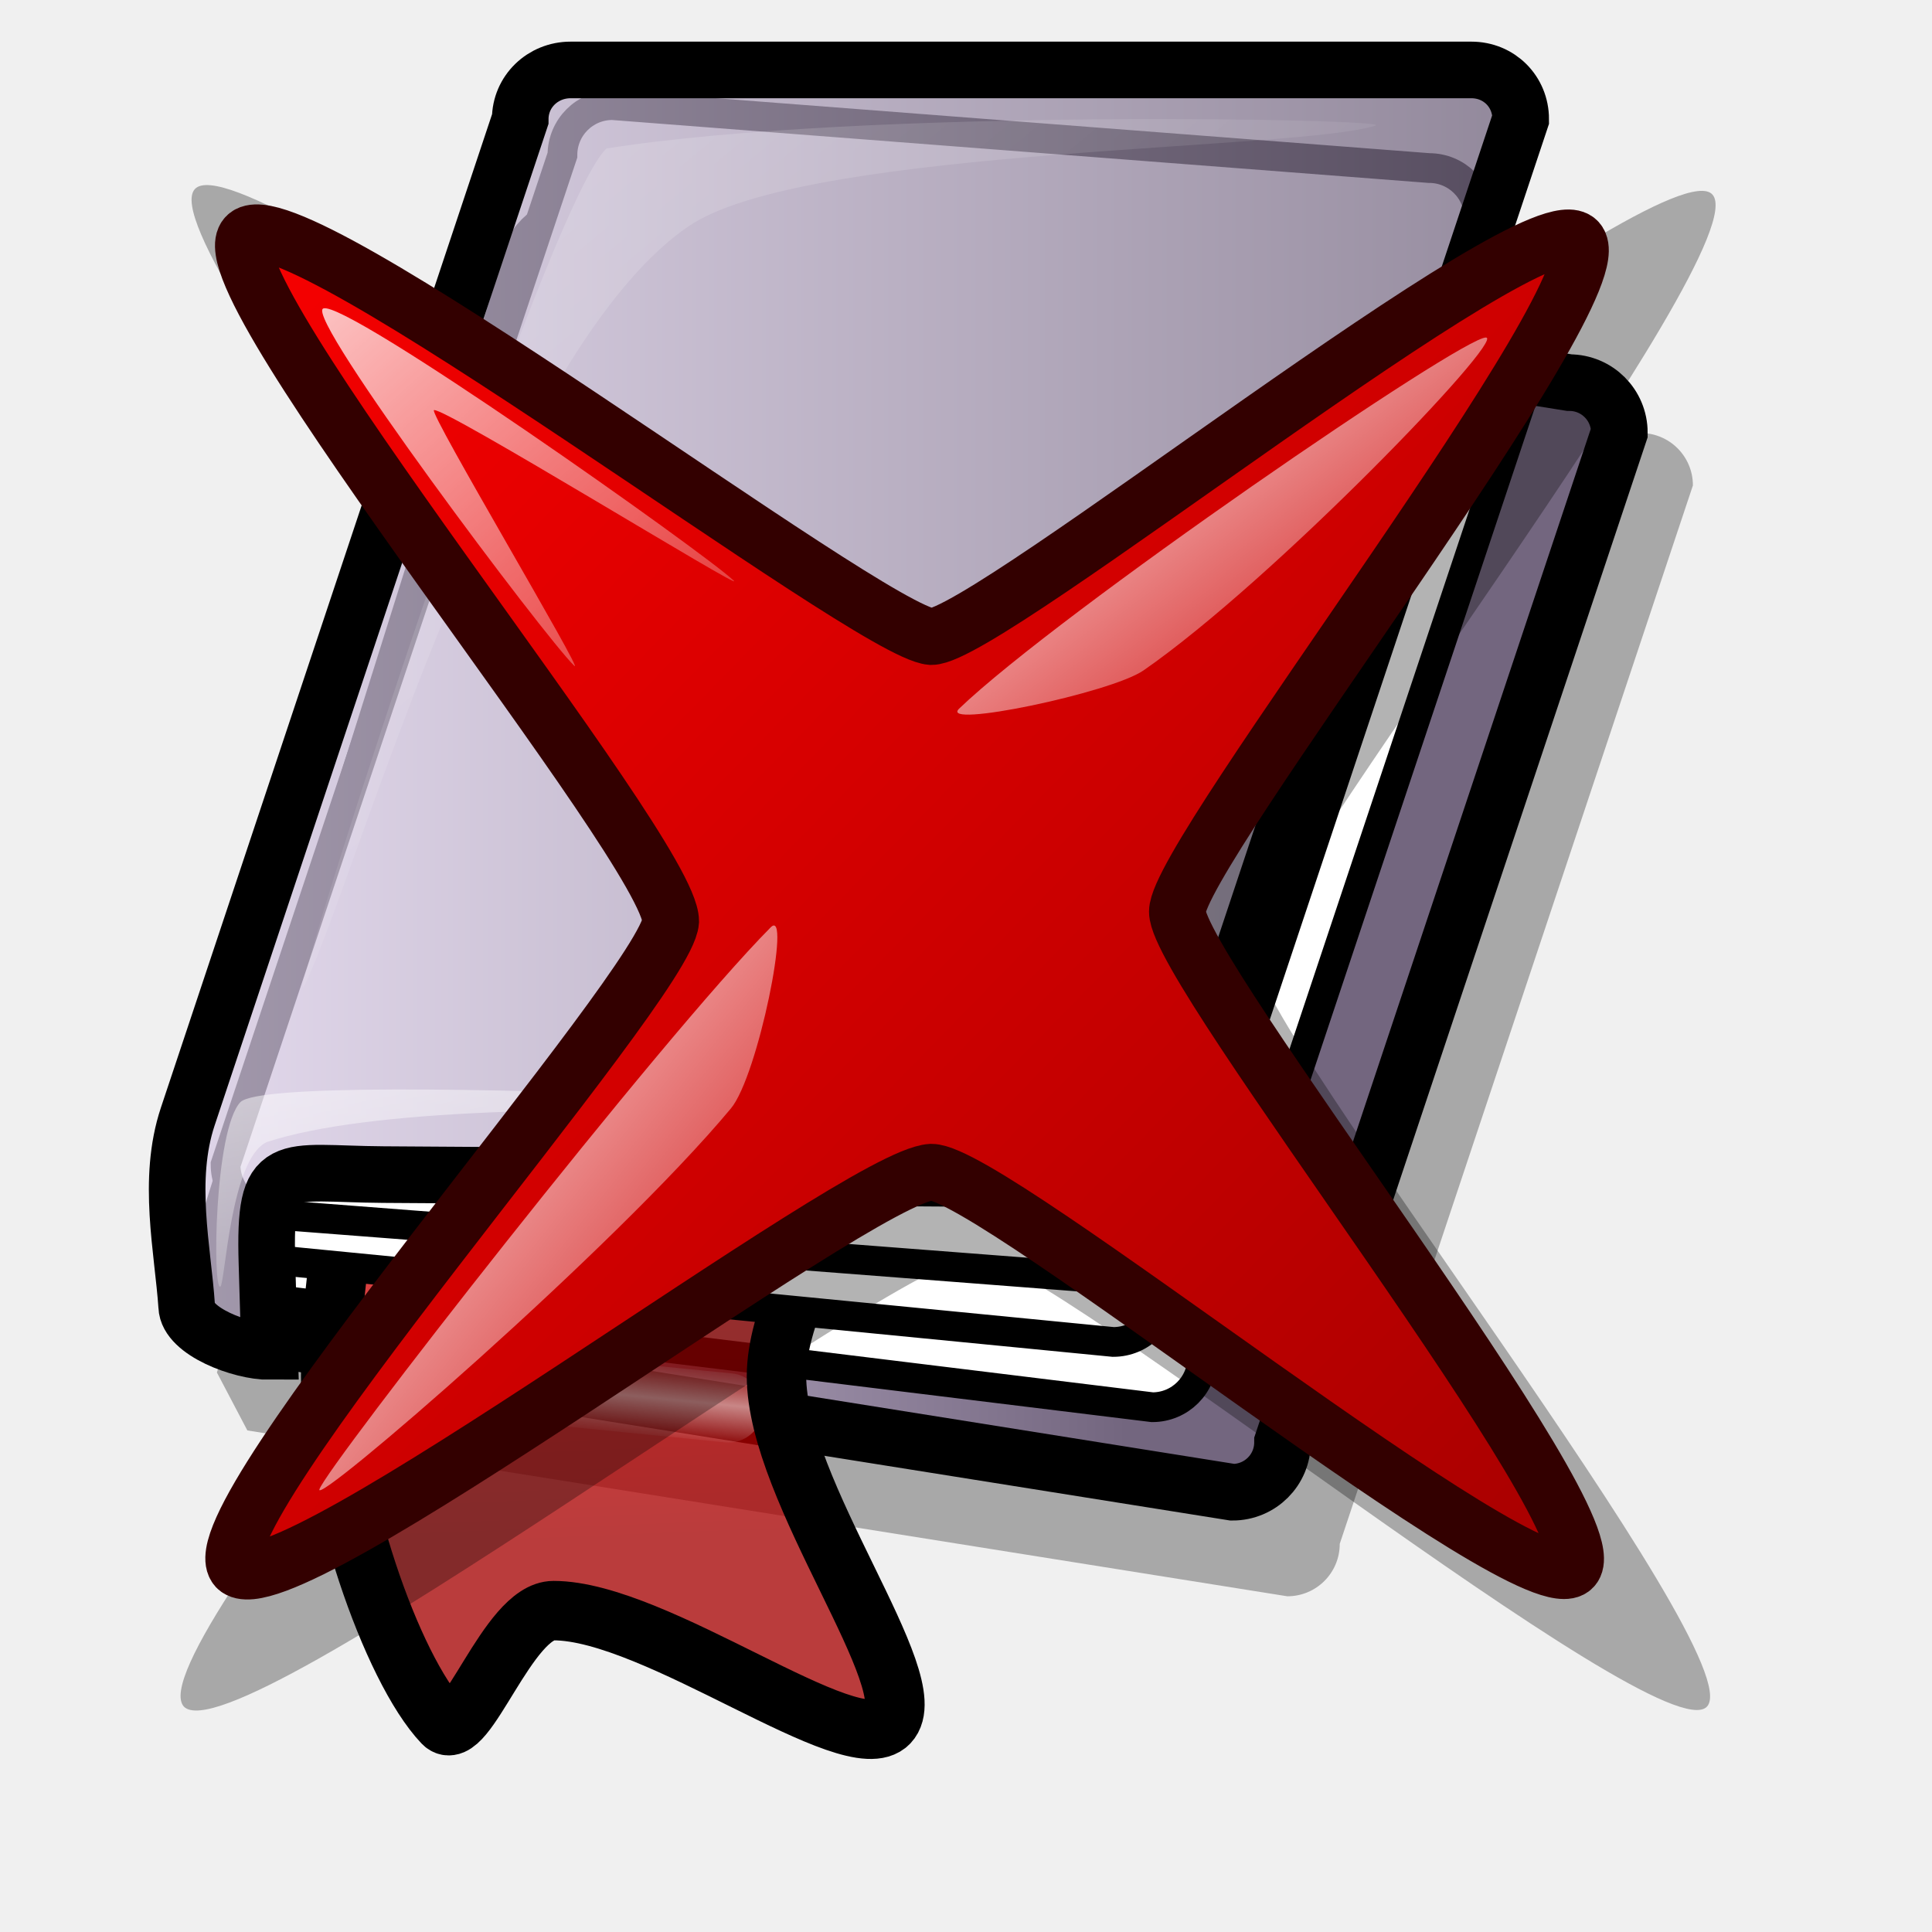
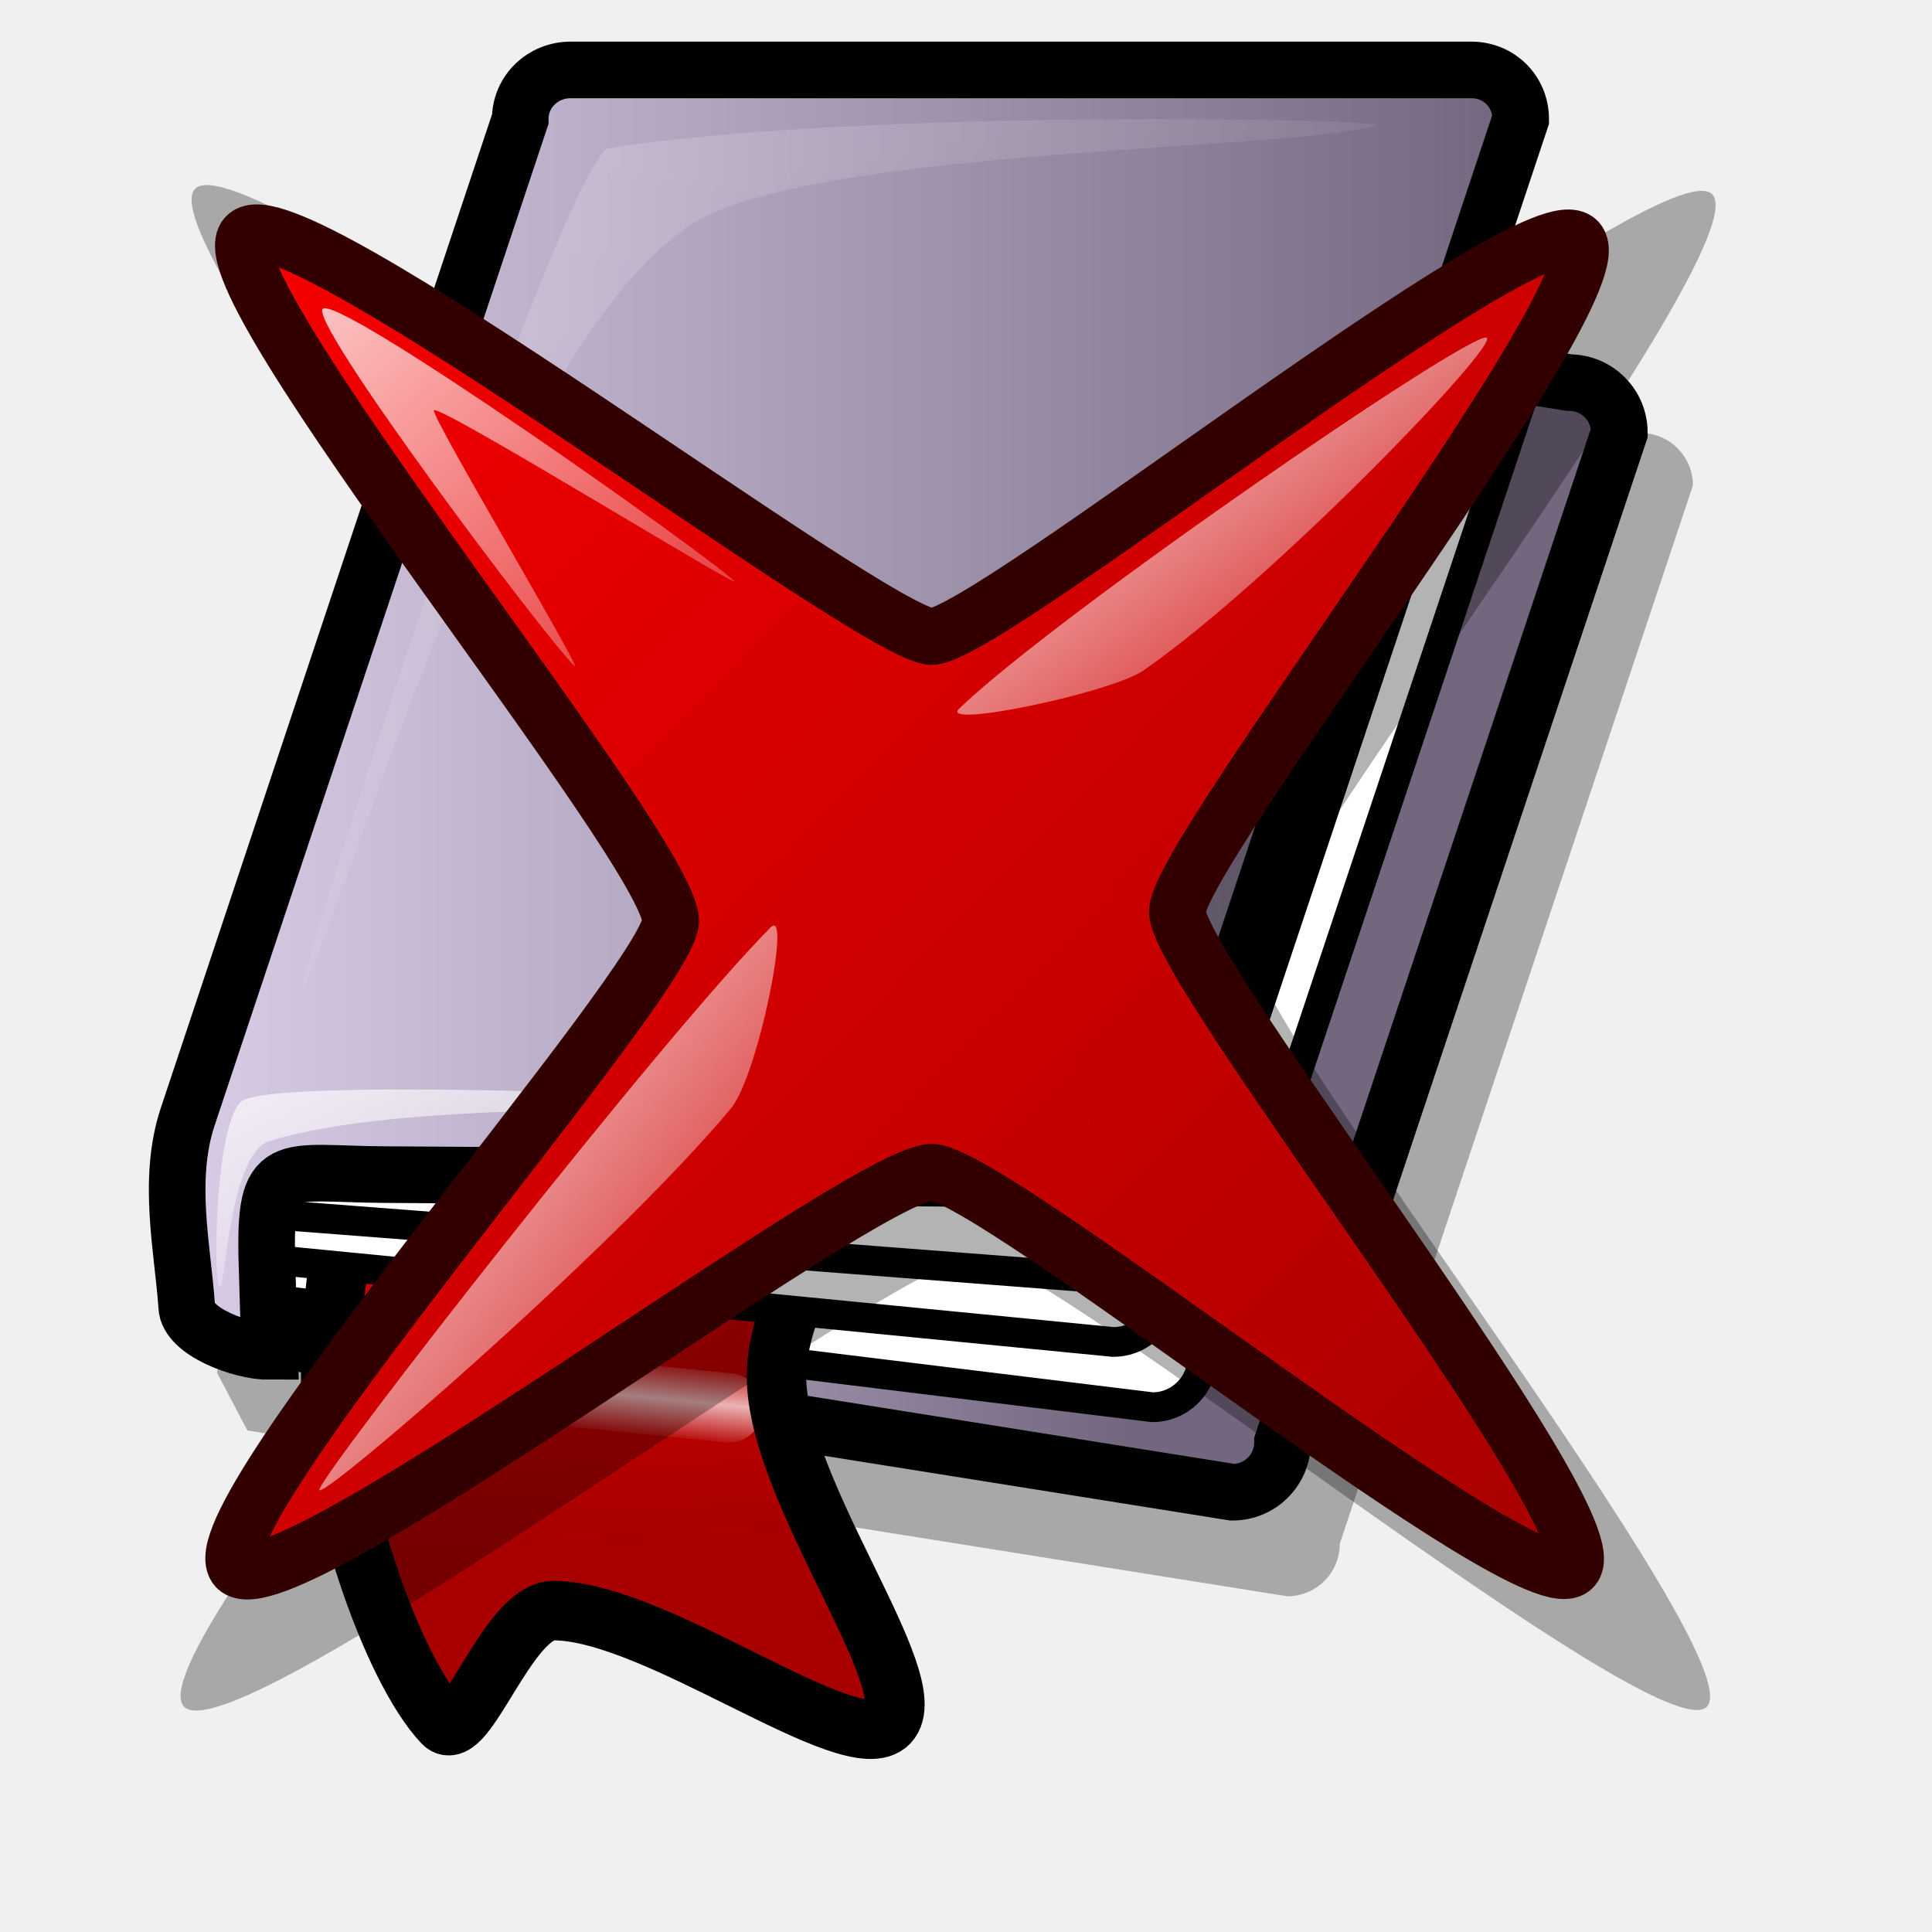
<svg xmlns="http://www.w3.org/2000/svg" xmlns:xlink="http://www.w3.org/1999/xlink" id="svg1" width="48pt" height="48pt">
  <defs id="defs3">
    <linearGradient xlink:href="#linearGradient584" id="linearGradient583" x1="-0.011" y1="0" x2="0.984" y2="0.969" />
    <linearGradient xlink:href="#linearGradient584" id="linearGradient599" x1="0.007" y1="0.016" x2="1.365" y2="1.32" />
    <linearGradient id="linearGradient584">
      <stop style="stop-color:#ffffff;stop-opacity:1;" offset="0" id="stop585" />
      <stop style="stop-color:#ffffff;stop-opacity:0;" offset="1" id="stop586" />
    </linearGradient>
    <linearGradient xlink:href="#linearGradient584" id="linearGradient600" x1="-0" y1="0.016" x2="1" y2="1.008" />
    <linearGradient id="linearGradient578">
      <stop style="stop-color:#f50000;stop-opacity:1;" offset="0" id="stop579" />
      <stop style="stop-color:#a90000;stop-opacity:1;" offset="1" id="stop580" />
    </linearGradient>
    <linearGradient xlink:href="#linearGradient578" id="linearGradient581" x1="0.015" y1="0.031" x2="0.992" y2="0.984" />
    <linearGradient id="linearGradient841">
      <stop style="stop-color:#ffffff;stop-opacity:1;" offset="0" id="stop842" />
      <stop style="stop-color:#ffffff;stop-opacity:0;" offset="1" id="stop843" />
    </linearGradient>
    <linearGradient id="linearGradient834">
      <stop style="stop-color:#d9cce6;stop-opacity:1;" offset="0" id="stop835" />
      <stop style="stop-color:#73667f;stop-opacity:1;" offset="1" id="stop836" />
    </linearGradient>
    <linearGradient id="linearGradient829">
      <stop style="stop-color:#f50000;stop-opacity:1;" offset="0" id="stop830" />
      <stop style="stop-color:#a80000;stop-opacity:1;" offset="1" id="stop831" />
    </linearGradient>
    <linearGradient xlink:href="#linearGradient829" id="linearGradient832" x1="0.512" y1="0.01" x2="0.535" y2="0.746" />
    <linearGradient xlink:href="#linearGradient834" id="linearGradient833" x1="7.8698983e-15" y1="0.5" x2="0.648" y2="0.497" />
    <linearGradient xlink:href="#linearGradient841" id="linearGradient840" x1="0.506" y1="0.465" x2="0.5" y2="-0.13" spreadMethod="reflect" />
    <radialGradient xlink:href="#linearGradient841" id="radialGradient844" cx="0.5" cy="0.5" r="0.5" fx="0.5" fy="0.5" />
    <linearGradient xlink:href="#linearGradient841" id="linearGradient849" x1="-0.359" y1="-0.582" x2="0.99" y2="0.97" />
    <linearGradient xlink:href="#linearGradient841" id="linearGradient854" x1="-0.331" y1="-0.326" x2="0.788" y2="0.767" />
    <linearGradient xlink:href="#linearGradient834" id="linearGradient922" x1="1.5043305e-17" y1="0.5" x2="1" y2="0.5" />
  </defs>
  <path style="fill:#000000;fill-rule:evenodd;stroke:none;stroke-width:1.771;fill-opacity:0.298;" d="M 19.893,8.849 C 18.93,8.849 18.155,9.624 18.155,10.586 L 7.185,45.465 L 8.194,47.385 L 42.644,52.879 C 43.606,52.879 44.381,52.104 44.381,51.141 L 56.08,16.08 C 56.08,15.118 55.305,14.343 54.342,14.343 L 19.893,8.849 z " id="path1026" />
  <path style="fill:url(#linearGradient833);fill-rule:evenodd;stroke:#000000;stroke-width:1.875;stroke-dasharray:none;" d="M 19.127,7.435 C 18.209,7.435 17.47,8.174 17.47,9.093 L 7.007,42.361 L 7.969,44.192 L 40.827,49.432 C 41.746,49.432 42.485,48.693 42.485,47.775 L 53.643,14.333 C 53.643,13.415 52.904,12.675 51.986,12.675 L 19.127,7.435 z " id="path866" />
  <path style="fill:#ffffff;fill-rule:evenodd;stroke:#000000;stroke-width:0.985;" d="M 20.729,6.356 C 19.811,6.356 19.072,7.095 19.072,8.013 L 7.914,41.455 C 7.914,42.373 8.653,43.112 9.571,43.112 L 38.173,46.616 C 39.091,46.616 39.83,45.876 39.83,44.958 L 50.988,11.516 C 50.988,10.598 50.249,9.859 49.331,9.859 L 20.729,6.356 z " id="path856" />
-   <path style="fill:url(#linearGradient832);fill-opacity:0.75;fill-rule:evenodd;stroke:#000000;stroke-width:1.875;stroke-linecap:square;stroke-dasharray:none;" d="M 14.675,34.102 C 11.903,35.824 10.954,41.76 10.954,45.589 C 10.954,49.417 12.957,55.268 14.675,57.075 C 15.418,57.856 16.82,53.354 18.338,53.354 C 21.743,53.354 28.232,58.35 29.444,57.075 C 30.693,55.761 25.722,49.417 25.722,45.589 C 25.722,41.76 31.1,35.824 29.444,34.102 C 27.418,31.996 18.066,31.996 14.675,34.102 z " id="path828" />
-   <rect style="fill:url(#linearGradient840);fill-opacity:0.75;fill-rule:evenodd;stroke-width:1pt;opacity:0.702;" id="rect846" width="14.768" height="2.297" x="15.035" y="42.855" ry="1.149" transform="matrix(0.99503,9.958006e-2,-9.958006e-2,0.99503,0,0)" />
-   <path style="fill:none;fill-opacity:0.75;fill-rule:evenodd;stroke:#000000;stroke-width:1.969;stroke-linecap:square;" d="M 14.675,34.102 C 11.903,35.824 10.954,41.76 10.954,45.589 C 10.954,49.417 12.957,55.268 14.675,57.075 C 15.418,57.856 16.82,53.354 18.338,53.354 C 21.743,53.354 28.232,58.35 29.444,57.075 C 30.693,55.761 25.722,49.417 25.722,45.589 C 25.722,41.76 31.1,35.824 29.444,34.102 C 27.418,31.996 18.066,31.996 14.675,34.102 z " id="path845" />
+   <path style="fill:url(#linearGradient832);fill-opacity:1;fill-rule:evenodd;stroke:#000000;stroke-width:1.875;stroke-linecap:square;stroke-dasharray:none;" d="M 14.675,34.102 C 11.903,35.824 10.954,41.76 10.954,45.589 C 10.954,49.417 12.957,55.268 14.675,57.075 C 15.418,57.856 16.82,53.354 18.338,53.354 C 21.743,53.354 28.232,58.35 29.444,57.075 C 30.693,55.761 25.722,49.417 25.722,45.589 C 25.722,41.76 31.1,35.824 29.444,34.102 C 27.418,31.996 18.066,31.996 14.675,34.102 z " id="path828" />
+   <rect style="fill:url(#linearGradient840);fill-opacity:1;fill-rule:evenodd;stroke-width:1pt;opacity:0.702;" id="rect846" width="14.768" height="2.297" x="15.035" y="42.855" ry="1.149" transform="matrix(0.99503,9.958006e-2,-9.958006e-2,0.99503,0,0)" />
+   <path style="fill:none;fill-opacity:1;fill-rule:evenodd;stroke:#000000;stroke-width:1.969;stroke-linecap:square;" d="M 14.675,34.102 C 11.903,35.824 10.954,41.76 10.954,45.589 C 10.954,49.417 12.957,55.268 14.675,57.075 C 15.418,57.856 16.82,53.354 18.338,53.354 C 21.743,53.354 28.232,58.35 29.444,57.075 C 30.693,55.761 25.722,49.417 25.722,45.589 C 25.722,41.76 31.1,35.824 29.444,34.102 C 27.418,31.996 18.066,31.996 14.675,34.102 z " id="path845" />
  <path style="fill:#ffffff;fill-rule:evenodd;stroke:#000000;stroke-width:0.985;" d="M 20.635,5.018 C 19.717,5.018 18.978,5.757 18.978,6.676 L 7.82,40.117 C 7.82,41.036 8.559,41.775 9.477,41.775 L 36.877,44.454 C 37.795,44.454 38.535,43.715 38.535,42.796 L 49.693,9.355 C 49.693,8.436 48.954,7.697 48.036,7.697 L 20.635,5.018 z " id="path855" />
  <path style="fill:#ffffff;fill-rule:evenodd;stroke:#000000;stroke-width:0.985;" d="M 20.288,3.482 C 19.37,3.482 18.631,4.221 18.631,5.14 L 7.472,38.581 C 7.472,39.5 8.212,40.239 9.13,40.239 L 36.182,42.323 C 37.101,42.323 37.84,41.584 37.84,40.666 L 48.998,7.224 C 48.998,6.306 48.259,5.567 47.341,5.567 L 20.288,3.482 z " id="path826" />
-   <path style="fill:url(#linearGradient922);fill-opacity:0.75;fill-rule:evenodd;stroke:#000000;stroke-width:1.875;stroke-dasharray:none;" d="M 18.9,2.317 C 17.982,2.317 17.233,3.032 17.233,3.95 L 6.22,36.987 C 5.522,39.081 6.057,41.388 6.185,43.281 C 6.21,44.103 7.984,44.776 8.93,44.769 L 8.843,41.839 C 8.739,38.313 9.345,38.888 12.695,38.91 L 37.556,39.072 C 38.474,39.072 39.223,38.322 39.223,37.404 L 50.375,3.95 C 50.375,3.032 49.66,2.317 48.742,2.317 L 18.9,2.317 z " id="path924" />
+   <path style="fill:url(#linearGradient922);fill-opacity:1;fill-rule:evenodd;stroke:#000000;stroke-width:1.875;stroke-dasharray:none;" d="M 18.9,2.317 C 17.982,2.317 17.233,3.032 17.233,3.95 L 6.22,36.987 C 5.522,39.081 6.057,41.388 6.185,43.281 C 6.21,44.103 7.984,44.776 8.93,44.769 L 8.843,41.839 C 8.739,38.313 9.345,38.888 12.695,38.91 L 37.556,39.072 C 38.474,39.072 39.223,38.322 39.223,37.404 L 50.375,3.95 C 50.375,3.032 49.66,2.317 48.742,2.317 L 18.9,2.317 z " id="path924" />
  <path style="fill:url(#linearGradient854);fill-rule:evenodd;stroke:none;stroke-width:1.771;fill-opacity:0.3;" d="M 10.116,32.582 C 11.785,29.145 16.751,11.336 22.987,7.381 C 27.133,4.867 42.982,4.987 45.561,4.161 C 46.358,3.944 28.562,3.573 20.092,4.919 C 18.041,6.798 9.074,34.766 10.116,32.582 z " id="path910" />
-   <path style="fill:url(#linearGradient849);fill-rule:evenodd;stroke:none;stroke-opacity:1;stroke-width:1pt;stroke-linejoin:miter;stroke-linecap:butt;fill-opacity:0.75;" d="M 7.3,42.62 C 7.459,42.525 7.634,38.348 8.851,37.828 C 15.621,35.622 37.278,37.583 37.278,37.265 C 37.278,36.946 9.179,35.347 7.965,36.507 C 7.097,37.424 7.038,42.777 7.3,42.62 z " id="path925" />
+   <path style="fill:url(#linearGradient849);fill-rule:evenodd;stroke:none;stroke-opacity:1;stroke-width:1pt;stroke-linejoin:miter;stroke-linecap:butt;fill-opacity:1;" d="M 7.3,42.62 C 7.459,42.525 7.634,38.348 8.851,37.828 C 15.621,35.622 37.278,37.583 37.278,37.265 C 37.278,36.946 9.179,35.347 7.965,36.507 C 7.097,37.424 7.038,42.777 7.3,42.62 z " id="path925" />
  <path style="opacity:0.3;fill:#000000;fill-opacity:1;fill-rule:evenodd;stroke:none;stroke-width:18.75;stroke-linecap:butt;stroke-linejoin:miter;stroke-opacity:1;" d="M 6.091,56.534 C 7.826,58.282 29.497,41.766 32.319,41.598 C 34.653,41.598 55.009,58.16 56.545,56.534 C 58.105,54.882 41.606,34.028 41.609,31.763 C 41.611,29.551 58.298,8.201 56.727,6.445 C 55.202,4.74 34.462,21.383 32.319,21.381 C 29.949,21.192 8.082,4.485 6.455,6.263 C 4.803,8.068 22.478,29.432 22.484,32.127 C 22.307,34.532 4.427,54.675 6.091,56.534 z " id="path1112" />
  <path style="font-size:12;fill:url(#linearGradient581);fill-rule:evenodd;stroke:#330000;stroke-width:1.875;" d="M 7.835,51.934 C 9.358,53.468 28.372,38.977 30.849,38.829 C 32.896,38.829 50.757,53.361 52.105,51.934 C 53.474,50.484 38.998,32.187 39,30.199 C 39.002,28.259 53.643,9.526 52.265,7.985 C 50.927,6.489 32.729,21.092 30.849,21.09 C 28.769,20.924 9.582,6.265 8.155,7.825 C 6.705,9.408 22.214,28.155 22.219,30.519 C 22.064,32.629 6.375,50.303 7.835,51.934 z " id="path1113" />
  <path style="font-size:12;fill:url(#linearGradient600);fill-rule:evenodd;stroke:none;stroke-width:1pt;" d="M 10.581,49.336 C 10.824,48.589 21.899,34.381 25.531,30.719 C 26.23,30.015 25.116,35.635 24.213,36.718 C 20.342,41.365 10.381,49.953 10.581,49.336 z " id="path1114" />
  <path style="opacity:0.75;fill:url(#linearGradient599);fill-opacity:1;fill-rule:evenodd;stroke:none;stroke-width:1pt;stroke-linecap:butt;stroke-linejoin:miter;stroke-opacity:1;" d="M 19.02,22.052 C 18.061,21.126 10.087,10.508 10.706,10.22 C 11.423,9.888 23.387,18.347 24.304,19.233 C 24.771,19.683 14.685,13.46 14.376,13.587 C 14.198,13.67 19.444,22.462 19.02,22.052 z " id="path1115" />
  <path style="fill:url(#linearGradient583);fill-opacity:1;fill-rule:evenodd;stroke:none;stroke-width:1pt;stroke-linecap:butt;stroke-linejoin:miter;stroke-opacity:1;" d="M 31.772,23.475 C 35.069,20.311 48.478,11.123 49.228,11.181 C 49.863,11.23 42.183,19.227 37.881,22.208 C 36.802,22.956 31.073,24.147 31.772,23.475 z " id="path1116" />
</svg>
